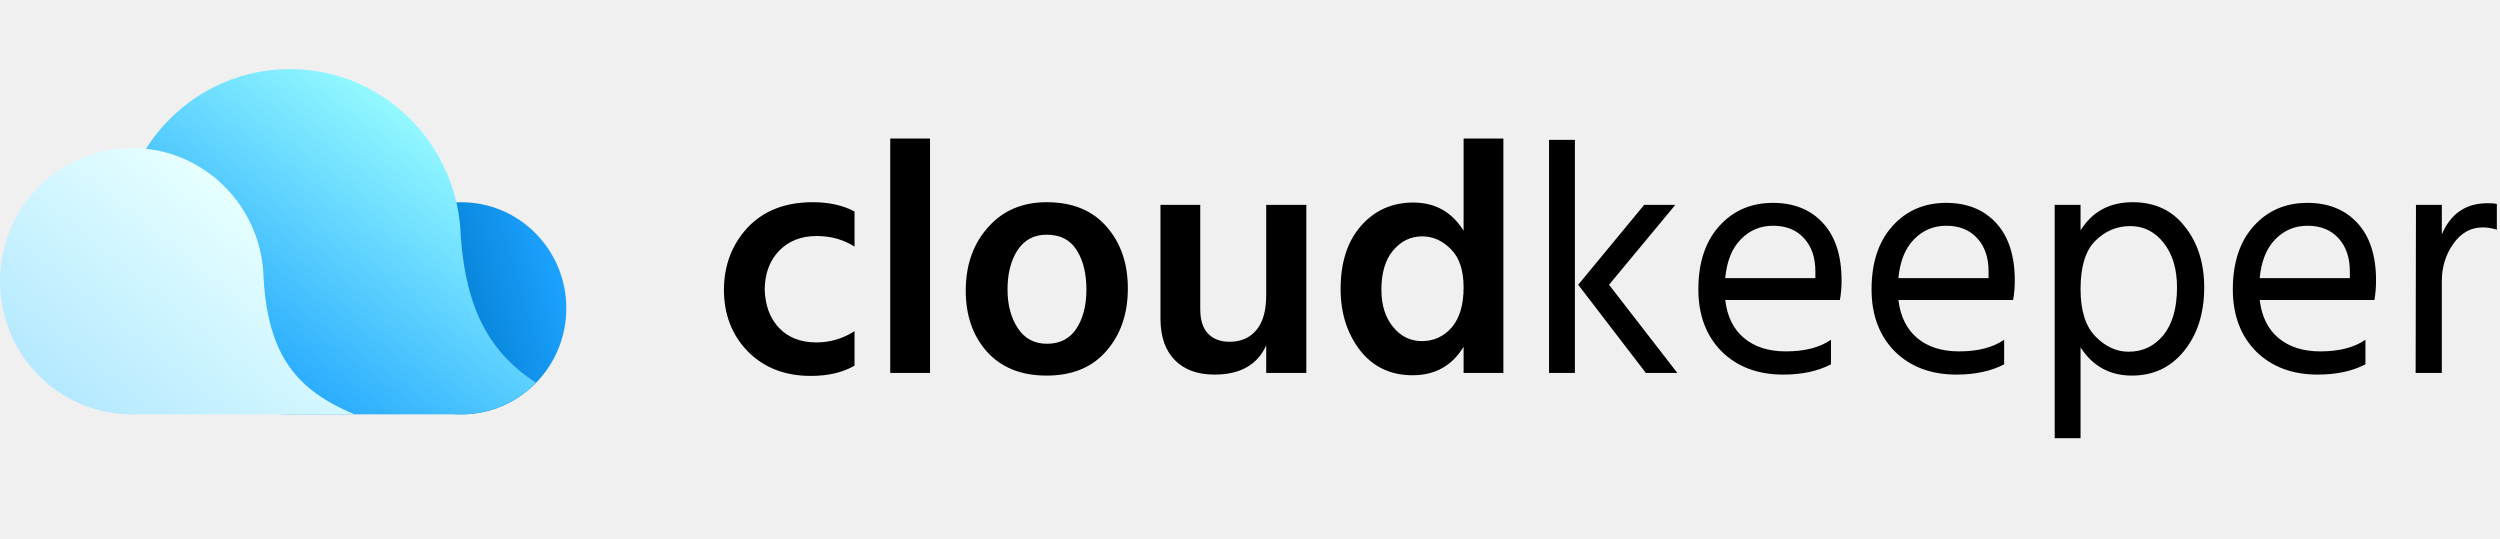
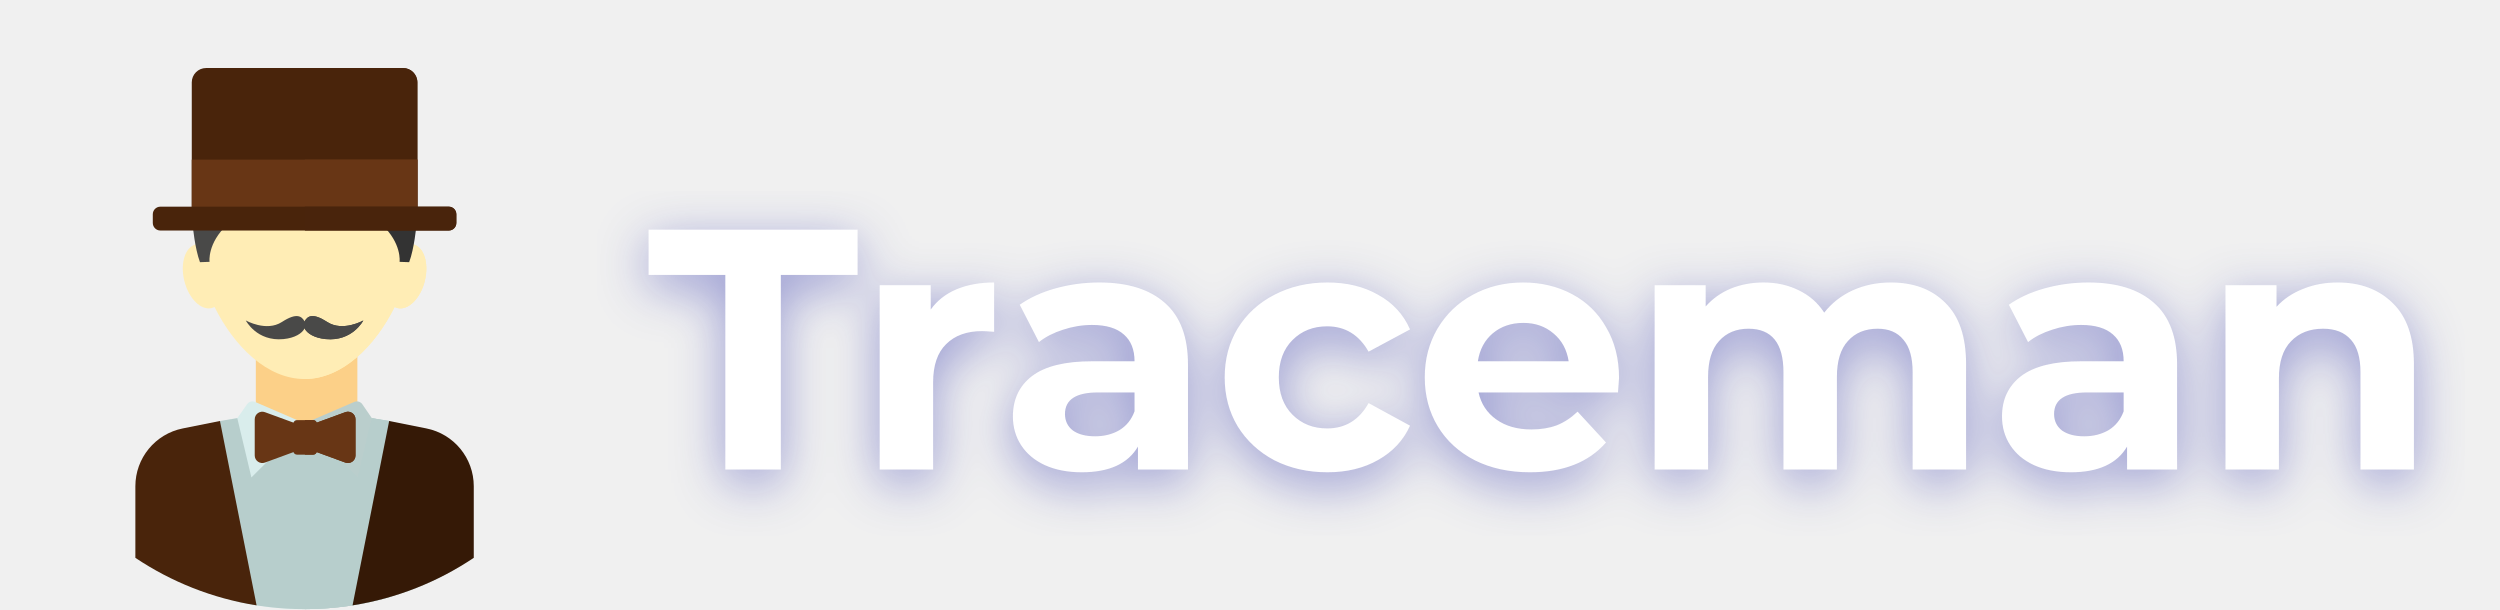
- <svg xmlns="http://www.w3.org/2000/svg" width="362" height="78" viewBox="0 0 362 78" fill="none">
-   <ellipse cx="66.802" cy="44.643" rx="15.198" ry="15.357" fill="url(#full_logo0_linear)" />
-   <path fill-rule="evenodd" clip-rule="evenodd" d="M38.712 59.782C39.002 59.821 39.293 59.854 39.586 59.883V59.883C40.373 59.96 41.171 59.999 41.978 60C41.983 60 41.987 60 41.992 60C41.996 60 42.001 60 42.005 60C42.187 60 42.367 59.998 42.547 59.994L42.541 60L66.448 60V59.997C66.549 59.999 66.649 60 66.75 60C70.994 60 74.832 58.243 77.59 55.411C70.832 51.002 67.514 44.707 66.733 34.444L66.727 34.451C66.438 20.897 55.474 10 41.992 10C28.327 10 17.25 21.193 17.25 35C17.25 47.684 26.598 58.161 38.712 59.782Z" fill="url(#full_logo1_linear)" />
-   <path fill-rule="evenodd" clip-rule="evenodd" d="M18.742 59.997C8.36 59.812 0 51.249 0 40.714C0 30.063 8.545 21.429 19.086 21.429C29.512 21.429 37.986 29.876 38.169 40.367L38.172 40.364C38.849 51.462 42.942 56.522 51.359 60H19.086H18.739L18.742 59.997Z" fill="url(#full_logo2_linear)" />
-   <path class="logo-text" d="M123.736 52.944C122.04 53.936 119.928 54.432 117.4 54.432C113.656 54.432 110.616 53.248 108.28 50.88C105.976 48.512 104.824 45.52 104.824 41.904C104.856 38.352 106.008 35.36 108.28 32.928C110.584 30.496 113.72 29.28 117.688 29.28C120.056 29.28 122.072 29.728 123.736 30.624V35.712C122.136 34.688 120.312 34.176 118.264 34.176C116.024 34.176 114.216 34.88 112.84 36.288C111.464 37.696 110.76 39.568 110.728 41.904C110.792 44.208 111.48 46.064 112.792 47.472C114.136 48.88 115.944 49.584 118.216 49.584C120.2 49.584 122.04 49.04 123.736 47.952V52.944ZM134.667 54H128.907V20.064H134.667V54ZM163.312 41.76C163.312 45.44 162.272 48.464 160.192 50.832C158.144 53.2 155.264 54.384 151.552 54.384C147.872 54.384 144.992 53.232 142.912 50.928C140.864 48.624 139.84 45.68 139.84 42.096C139.84 38.384 140.912 35.328 143.056 32.928C145.2 30.496 148.032 29.28 151.552 29.28C155.296 29.28 158.192 30.464 160.24 32.832C162.288 35.168 163.312 38.144 163.312 41.76ZM145.888 41.904C145.888 44.144 146.384 46.016 147.376 47.52C148.368 49.024 149.776 49.776 151.6 49.776C153.488 49.776 154.912 49.04 155.872 47.568C156.832 46.096 157.312 44.224 157.312 41.952C157.312 39.616 156.848 37.712 155.92 36.24C154.992 34.736 153.536 33.984 151.552 33.984C149.728 33.984 148.32 34.736 147.328 36.24C146.368 37.744 145.888 39.632 145.888 41.904ZM189.156 54H183.348V50.016C182.068 52.832 179.572 54.24 175.86 54.24C173.396 54.24 171.476 53.536 170.1 52.128C168.724 50.72 168.036 48.72 168.036 46.128V29.664H173.796V44.784C173.796 46.32 174.164 47.488 174.9 48.288C175.668 49.088 176.708 49.488 178.02 49.488C179.684 49.488 180.98 48.928 181.908 47.808C182.868 46.688 183.348 44.992 183.348 42.72V29.664H189.156V54ZM200.025 41.952C200.025 44.16 200.585 45.952 201.705 47.328C202.825 48.704 204.217 49.392 205.881 49.392C207.609 49.392 209.049 48.736 210.201 47.424C211.353 46.08 211.929 44.144 211.929 41.616C211.929 39.152 211.321 37.312 210.105 36.096C208.889 34.848 207.497 34.224 205.929 34.224C204.265 34.224 202.857 34.912 201.705 36.288C200.585 37.632 200.025 39.52 200.025 41.952ZM217.689 54H211.929V50.208C210.265 52.96 207.801 54.336 204.537 54.336C201.337 54.336 198.793 53.12 196.905 50.688C195.049 48.256 194.121 45.312 194.121 41.856C194.121 38.016 195.097 34.976 197.049 32.736C199.033 30.464 201.561 29.328 204.633 29.328C207.801 29.328 210.233 30.688 211.929 33.408V20.064H217.689V54ZM228.045 54H224.301V20.256H228.045V54ZM232.989 41.232L242.877 54H238.317L228.525 41.232L238.077 29.664H242.589L232.989 41.232ZM265.123 52.752C263.235 53.744 260.931 54.24 258.211 54.24C254.531 54.24 251.555 53.12 249.283 50.88C247.043 48.608 245.923 45.616 245.923 41.904C245.923 38.032 246.931 34.976 248.947 32.736C250.963 30.496 253.555 29.376 256.723 29.376C259.763 29.376 262.179 30.352 263.971 32.304C265.763 34.256 266.659 37.024 266.659 40.608C266.659 41.632 266.579 42.576 266.419 43.44H249.811C250.099 45.84 251.011 47.68 252.547 48.96C254.083 50.24 256.099 50.88 258.595 50.88C261.315 50.88 263.491 50.32 265.123 49.2V52.752ZM256.723 32.688C254.899 32.688 253.347 33.344 252.067 34.656C250.787 35.968 250.035 37.84 249.811 40.272H262.867V39.312C262.867 37.296 262.323 35.696 261.235 34.512C260.147 33.296 258.643 32.688 256.723 32.688ZM290.202 52.752C288.314 53.744 286.01 54.24 283.29 54.24C279.61 54.24 276.634 53.12 274.362 50.88C272.122 48.608 271.002 45.616 271.002 41.904C271.002 38.032 272.01 34.976 274.026 32.736C276.042 30.496 278.634 29.376 281.802 29.376C284.842 29.376 287.258 30.352 289.05 32.304C290.842 34.256 291.738 37.024 291.738 40.608C291.738 41.632 291.658 42.576 291.498 43.44H274.89C275.178 45.84 276.09 47.68 277.626 48.96C279.162 50.24 281.178 50.88 283.674 50.88C286.394 50.88 288.57 50.32 290.202 49.2V52.752ZM281.802 32.688C279.978 32.688 278.426 33.344 277.146 34.656C275.866 35.968 275.114 37.84 274.89 40.272H287.946V39.312C287.946 37.296 287.402 35.696 286.314 34.512C285.226 33.296 283.722 32.688 281.802 32.688ZM301.264 63.456H297.52V29.664H301.264V33.36C302.96 30.64 305.472 29.28 308.8 29.28C312.032 29.28 314.56 30.464 316.384 32.832C318.24 35.168 319.168 38.096 319.168 41.616C319.168 45.36 318.192 48.432 316.24 50.832C314.32 53.2 311.808 54.384 308.704 54.384C305.504 54.384 303.024 53.024 301.264 50.304V63.456ZM301.264 41.856C301.264 44.96 301.984 47.248 303.424 48.72C304.864 50.192 306.464 50.928 308.224 50.928C310.272 50.928 311.952 50.128 313.264 48.528C314.576 46.896 315.232 44.592 315.232 41.616C315.232 38.96 314.592 36.816 313.312 35.184C312.032 33.552 310.416 32.736 308.464 32.736C306.512 32.736 304.816 33.456 303.376 34.896C301.968 36.304 301.264 38.624 301.264 41.856ZM342.514 52.752C340.626 53.744 338.322 54.24 335.602 54.24C331.922 54.24 328.946 53.12 326.674 50.88C324.434 48.608 323.314 45.616 323.314 41.904C323.314 38.032 324.322 34.976 326.338 32.736C328.354 30.496 330.946 29.376 334.114 29.376C337.154 29.376 339.57 30.352 341.362 32.304C343.154 34.256 344.05 37.024 344.05 40.608C344.05 41.632 343.97 42.576 343.81 43.44H327.202C327.49 45.84 328.402 47.68 329.938 48.96C331.474 50.24 333.49 50.88 335.986 50.88C338.706 50.88 340.882 50.32 342.514 49.2V52.752ZM334.114 32.688C332.29 32.688 330.738 33.344 329.458 34.656C328.178 35.968 327.426 37.84 327.202 40.272H340.258V39.312C340.258 37.296 339.714 35.696 338.626 34.512C337.538 33.296 336.034 32.688 334.114 32.688ZM353.576 54H349.784L349.832 29.664H353.576V33.936C354.856 30.928 357.064 29.424 360.2 29.424C360.776 29.424 361.224 29.456 361.544 29.52V33.264C360.872 33.04 360.184 32.928 359.48 32.928C357.784 32.928 356.376 33.712 355.256 35.28C354.136 36.848 353.576 38.656 353.576 40.704V54Z" fill="currentColor" />
+ <svg xmlns="http://www.w3.org/2000/svg" width="197" height="48" viewBox="0 0 197 48" fill="none">
+   <g filter="url(#full-logo0_d)" class="logo-text">
+     <path d="M57.156 21.664H51.108V18.1H67.578V21.664H61.53V37H57.156V21.664ZM73.341 24.391C73.845 23.689 74.52 23.158 75.366 22.798C76.23 22.438 77.22 22.258 78.336 22.258V26.146C77.868 26.11 77.553 26.092 77.391 26.092C76.185 26.092 75.24 26.434 74.556 27.118C73.872 27.784 73.53 28.792 73.53 30.142V37H69.318V22.474H73.341V24.391ZM86.62 22.258C88.87 22.258 90.598 22.798 91.804 23.878C93.01 24.94 93.613 26.551 93.613 28.711V37H89.671V35.191C88.879 36.541 87.403 37.216 85.243 37.216C84.127 37.216 83.155 37.027 82.327 36.649C81.517 36.271 80.896 35.749 80.464 35.083C80.032 34.417 79.816 33.661 79.816 32.815C79.816 31.465 80.32 30.403 81.328 29.629C82.354 28.855 83.929 28.468 86.053 28.468H89.401C89.401 27.55 89.122 26.848 88.564 26.362C88.006 25.858 87.169 25.606 86.053 25.606C85.279 25.606 84.514 25.732 83.758 25.984C83.02 26.218 82.39 26.542 81.868 26.956L80.356 24.013C81.148 23.455 82.093 23.023 83.191 22.717C84.307 22.411 85.45 22.258 86.62 22.258ZM86.296 34.381C87.016 34.381 87.655 34.219 88.213 33.895C88.771 33.553 89.167 33.058 89.401 32.41V30.925H86.512C84.784 30.925 83.92 31.492 83.92 32.626C83.92 33.166 84.127 33.598 84.541 33.922C84.973 34.228 85.558 34.381 86.296 34.381ZM104.604 37.216C103.056 37.216 101.661 36.901 100.419 36.271C99.195 35.623 98.232 34.732 97.53 33.598C96.846 32.464 96.504 31.177 96.504 29.737C96.504 28.297 96.846 27.01 97.53 25.876C98.232 24.742 99.195 23.86 100.419 23.23C101.661 22.582 103.056 22.258 104.604 22.258C106.134 22.258 107.466 22.582 108.6 23.23C109.752 23.86 110.589 24.769 111.111 25.957L107.844 27.712C107.088 26.38 105.999 25.714 104.577 25.714C103.479 25.714 102.57 26.074 101.85 26.794C101.13 27.514 100.77 28.495 100.77 29.737C100.77 30.979 101.13 31.96 101.85 32.68C102.57 33.4 103.479 33.76 104.577 33.76C106.017 33.76 107.106 33.094 107.844 31.762L111.111 33.544C110.589 34.696 109.752 35.596 108.6 36.244C107.466 36.892 106.134 37.216 104.604 37.216ZM127.58 29.791C127.58 29.845 127.553 30.223 127.499 30.925H116.51C116.708 31.825 117.176 32.536 117.914 33.058C118.652 33.58 119.57 33.841 120.668 33.841C121.424 33.841 122.09 33.733 122.666 33.517C123.26 33.283 123.809 32.923 124.313 32.437L126.554 34.867C125.186 36.433 123.188 37.216 120.56 37.216C118.922 37.216 117.473 36.901 116.213 36.271C114.953 35.623 113.981 34.732 113.297 33.598C112.613 32.464 112.271 31.177 112.271 29.737C112.271 28.315 112.604 27.037 113.27 25.903C113.954 24.751 114.881 23.86 116.051 23.23C117.239 22.582 118.562 22.258 120.02 22.258C121.442 22.258 122.729 22.564 123.881 23.176C125.033 23.788 125.933 24.67 126.581 25.822C127.247 26.956 127.58 28.279 127.58 29.791ZM120.047 25.444C119.093 25.444 118.292 25.714 117.644 26.254C116.996 26.794 116.6 27.532 116.456 28.468H123.611C123.467 27.55 123.071 26.821 122.423 26.281C121.775 25.723 120.983 25.444 120.047 25.444ZM148.987 22.258C150.805 22.258 152.245 22.798 153.307 23.878C154.387 24.94 154.927 26.542 154.927 28.684V37H150.715V29.332C150.715 28.18 150.472 27.325 149.986 26.767C149.518 26.191 148.843 25.903 147.961 25.903C146.971 25.903 146.188 26.227 145.612 26.875C145.036 27.505 144.748 28.45 144.748 29.71V37H140.536V29.332C140.536 27.046 139.618 25.903 137.782 25.903C136.81 25.903 136.036 26.227 135.46 26.875C134.884 27.505 134.596 28.45 134.596 29.71V37H130.384V22.474H134.407V24.148C134.947 23.536 135.604 23.068 136.378 22.744C137.17 22.42 138.034 22.258 138.97 22.258C139.996 22.258 140.923 22.465 141.751 22.879C142.579 23.275 143.245 23.86 143.749 24.634C144.343 23.878 145.09 23.293 145.99 22.879C146.908 22.465 147.907 22.258 148.987 22.258ZM164.562 22.258C166.812 22.258 168.54 22.798 169.746 23.878C170.952 24.94 171.555 26.551 171.555 28.711V37H167.613V35.191C166.821 36.541 165.345 37.216 163.185 37.216C162.069 37.216 161.097 37.027 160.269 36.649C159.459 36.271 158.838 35.749 158.406 35.083C157.974 34.417 157.758 33.661 157.758 32.815C157.758 31.465 158.262 30.403 159.27 29.629C160.296 28.855 161.871 28.468 163.995 28.468H167.343C167.343 27.55 167.064 26.848 166.506 26.362C165.948 25.858 165.111 25.606 163.995 25.606C163.221 25.606 162.456 25.732 161.7 25.984C160.962 26.218 160.332 26.542 159.81 26.956L158.298 24.013C159.09 23.455 160.035 23.023 161.133 22.717C162.249 22.411 163.392 22.258 164.562 22.258ZM164.238 34.381C164.958 34.381 165.597 34.219 166.155 33.895C166.713 33.553 167.109 33.058 167.343 32.41V30.925H164.454C162.726 30.925 161.862 31.492 161.862 32.626C161.862 33.166 162.069 33.598 162.483 33.922C162.915 34.228 163.5 34.381 164.238 34.381ZM184.196 22.258C185.996 22.258 187.445 22.798 188.543 23.878C189.659 24.958 190.217 26.56 190.217 28.684V37H186.005V29.332C186.005 28.18 185.753 27.325 185.249 26.767C184.745 26.191 184.016 25.903 183.062 25.903C182 25.903 181.154 26.236 180.524 26.902C179.894 27.55 179.579 28.522 179.579 29.818V37H175.367V22.474H179.39V24.175C179.948 23.563 180.641 23.095 181.469 22.771C182.297 22.429 183.206 22.258 184.196 22.258Z" fill="white" />
+   </g>
+   <g clip-path="url(#clip0)">
+     <path d="M28.16 27.84H20.16V35.84H28.16V27.84Z" fill="#FCD088" />
+     <path d="M28 27.395H24.027V35.395H28V27.395Z" fill="#FCD088" />
+     <path d="M24 33.359L20.105 31.673C19.879 31.574 19.614 31.648 19.472 31.85L18.699 32.949L14.46 33.797C12.301 34.229 10.748 36.124 10.748 38.325V44.011C14.545 46.531 19.101 48 24 48C24.009 48 24.018 48 24.027 47.999V33.347L24 33.359Z" fill="#D9EDEC" />
+     <path d="M33.54 33.797L29.301 32.949L28.552 31.855C28.412 31.651 28.146 31.573 27.918 31.671L24.027 33.347V47.999C28.158 47.995 32.044 46.947 35.436 45.105C36.059 44.72 36.665 44.325 37.253 43.932V38.325C37.252 36.124 35.699 34.228 33.54 33.797Z" fill="#BACECC" />
+     <path d="M32.581 19.26C32.624 18.862 32.647 18.47 32.647 18.087C32.647 13.027 28.775 8.925 24 8.925C19.225 8.925 15.354 13.027 15.354 18.087C15.354 18.47 15.376 18.862 15.419 19.26C14.58 19.478 14.181 20.768 14.528 22.149C14.875 23.534 15.842 24.485 16.686 24.274C16.763 24.254 16.834 24.223 16.904 24.187C18.466 27.323 21.062 29.867 24 29.867C26.938 29.867 29.534 27.323 31.096 24.187C31.166 24.223 31.237 24.254 31.314 24.274C32.158 24.485 33.124 23.534 33.472 22.149C33.819 20.768 33.42 19.478 32.581 19.26Z" fill="#FFEDB5" />
+     <path d="M32.581 19.26C32.624 18.862 32.647 18.47 32.647 18.087C32.647 13.037 28.79 8.942 24.027 8.926V29.866C26.954 29.851 29.539 27.313 31.096 24.187C31.166 24.223 31.237 24.254 31.314 24.273C32.158 24.485 33.124 23.534 33.472 22.149C33.819 20.768 33.42 19.478 32.581 19.26Z" fill="#FFEDB5" />
+     <path d="M28.189 37.621L24 33.446L19.811 37.621L18.699 32.949L17.333 33.173L18.427 47.348C20.216 47.774 22.081 48 24 48C26.392 48 28.701 47.648 30.881 46.997L30.666 33.173L29.301 32.949L28.189 37.621Z" fill="#B7CECC" />
+     <path d="M30.666 33.173L29.301 32.949L28.189 37.621L24.027 33.472V47.999C26.409 47.997 28.709 47.646 30.881 46.997L30.666 33.173Z" fill="#B7CECC" />
+     <path d="M15.192 17.805C15.192 17.805 15.354 19.583 15.758 20.66L16.512 20.633C16.512 20.633 16.323 19.178 17.913 17.697C19.502 16.215 15.192 17.805 15.192 17.805Z" fill="#494948" />
+     <path d="M32.808 17.805C32.808 17.805 32.647 19.583 32.242 20.66L31.488 20.633C31.488 20.633 31.677 19.178 30.087 17.697C28.498 16.215 32.808 17.805 32.808 17.805Z" fill="#333333" />
+     <path d="M33.599 33.76L30.666 33.173L27.781 47.702C31.273 47.15 34.514 45.844 37.333 43.957V38.316C37.333 36.101 35.77 34.195 33.599 33.76Z" fill="#351906" />
+     <path d="M14.402 33.76L17.333 33.173L20.219 47.702C16.727 47.15 13.486 45.844 10.667 43.957V38.316C10.667 36.101 12.23 34.195 14.402 33.76Z" fill="#49240B" />
+     <path d="M27.21 32.479L24.955 33.305C24.917 33.189 24.809 33.104 24.68 33.104H23.401C23.272 33.104 23.164 33.188 23.127 33.304L20.875 32.479C20.485 32.336 20.072 32.625 20.072 33.04V35.89C20.072 36.305 20.485 36.594 20.875 36.451L23.127 35.626C23.164 35.742 23.272 35.826 23.401 35.826H24.68C24.809 35.826 24.917 35.741 24.955 35.624L27.21 36.451C27.601 36.594 28.014 36.305 28.014 35.89V33.04C28.014 32.625 27.601 32.336 27.21 32.479Z" fill="#683615" />
+     <path d="M27.21 32.479L24.955 33.305C24.917 33.189 24.809 33.103 24.68 33.103H24.027V35.826H24.68C24.809 35.826 24.917 35.741 24.955 35.624L27.21 36.451C27.601 36.594 28.014 36.305 28.014 35.89V33.04C28.014 32.625 27.601 32.336 27.21 32.479Z" fill="#683615" />
+     <path d="M25.789 25.374C24.591 24.596 24.224 24.938 24 25.321C23.776 24.938 23.409 24.596 22.211 25.374C20.985 26.168 19.369 25.252 19.369 25.252C19.369 25.252 20.232 26.93 22.346 26.72C23.251 26.631 23.807 26.26 24 25.884C24.194 26.26 24.75 26.631 25.655 26.72C27.768 26.93 28.631 25.252 28.631 25.252C28.631 25.252 27.015 26.168 25.789 25.374Z" fill="#494948" />
+     <path d="M25.789 25.373C24.637 24.626 24.254 24.914 24.027 25.277V25.926C24.239 26.288 24.784 26.634 25.655 26.721C27.768 26.93 28.631 25.253 28.631 25.253C28.631 25.253 27.015 26.168 25.789 25.373Z" fill="#494948" />
+     <path d="M32.889 17.482H15.111V6.492C15.111 5.867 15.618 5.36 16.242 5.36H31.758C32.382 5.36 32.889 5.867 32.889 6.492L32.889 17.482Z" fill="#49240B" />
+     <path d="M32.889 6.492C32.889 5.867 32.382 5.36 31.758 5.36H24.027V17.482H32.889V6.492Z" fill="#49240B" />
+     <path d="M32.889 12.579H15.111V17.481H32.889V12.579Z" fill="#683615" />
+     <path d="M32.889 12.579H24.027V17.481H32.889V12.579Z" fill="#683615" />
+     <path d="M35.362 18.166H12.639C12.308 18.166 12.04 17.898 12.04 17.568V16.884C12.04 16.553 12.308 16.285 12.639 16.285H35.362C35.692 16.285 35.96 16.553 35.96 16.884V17.568C35.96 17.898 35.692 18.166 35.362 18.166Z" fill="#49240B" />
+     <path d="M35.362 16.285H24.027V18.166H35.362C35.692 18.166 35.96 17.898 35.96 17.568V16.883C35.96 16.553 35.692 16.285 35.362 16.285Z" fill="#49240C" />
+   </g>
  <defs>
-     <linearGradient id="full_logo0_linear" x1="81.214" y1="41.995" x2="64.154" y2="46.93" gradientUnits="userSpaceOnUse">
-       <stop stop-color="#1BA1FE" />
-       <stop offset="1" stop-color="#037CCF" />
-     </linearGradient>
-     <linearGradient id="full_logo1_linear" x1="30.043" y1="53.571" x2="57.635" y2="15.271" gradientUnits="userSpaceOnUse">
-       <stop stop-color="#1BA1FE" />
-       <stop offset="1" stop-color="#94F9FF" />
-     </linearGradient>
-     <linearGradient id="full_logo2_linear" x1="9.543" y1="57.143" x2="33.136" y2="28.085" gradientUnits="userSpaceOnUse">
-       <stop stop-color="#B5E9FF" />
-       <stop offset="1" stop-color="#E6FFFF" />
-     </linearGradient>
+     <filter id="full-logo0_d" x="47.108" y="15.1" width="147.109" height="27.116" filterUnits="userSpaceOnUse" color-interpolation-filters="sRGB">
+       <feFlood flood-opacity="0" result="BackgroundImageFix" />
+       <feColorMatrix in="SourceAlpha" type="matrix" values="0 0 0 0 0 0 0 0 0 0 0 0 0 0 0 0 0 0 127 0" />
+       <feOffset dy="1" />
+       <feGaussianBlur stdDeviation="2" />
+       <feColorMatrix type="matrix" values="0 0 0 0 0.115 0 0 0 0 0.137 0 0 0 0 0.658 0 0 0 0.41 0" />
+       <feBlend mode="normal" in2="BackgroundImageFix" result="effect1_dropShadow" />
+       <feBlend mode="normal" in="SourceGraphic" in2="effect1_dropShadow" result="shape" />
+     </filter>
+     <clipPath id="clip0">
+       <rect width="48" height="48" fill="white" />
+     </clipPath>
  </defs>
</svg>
